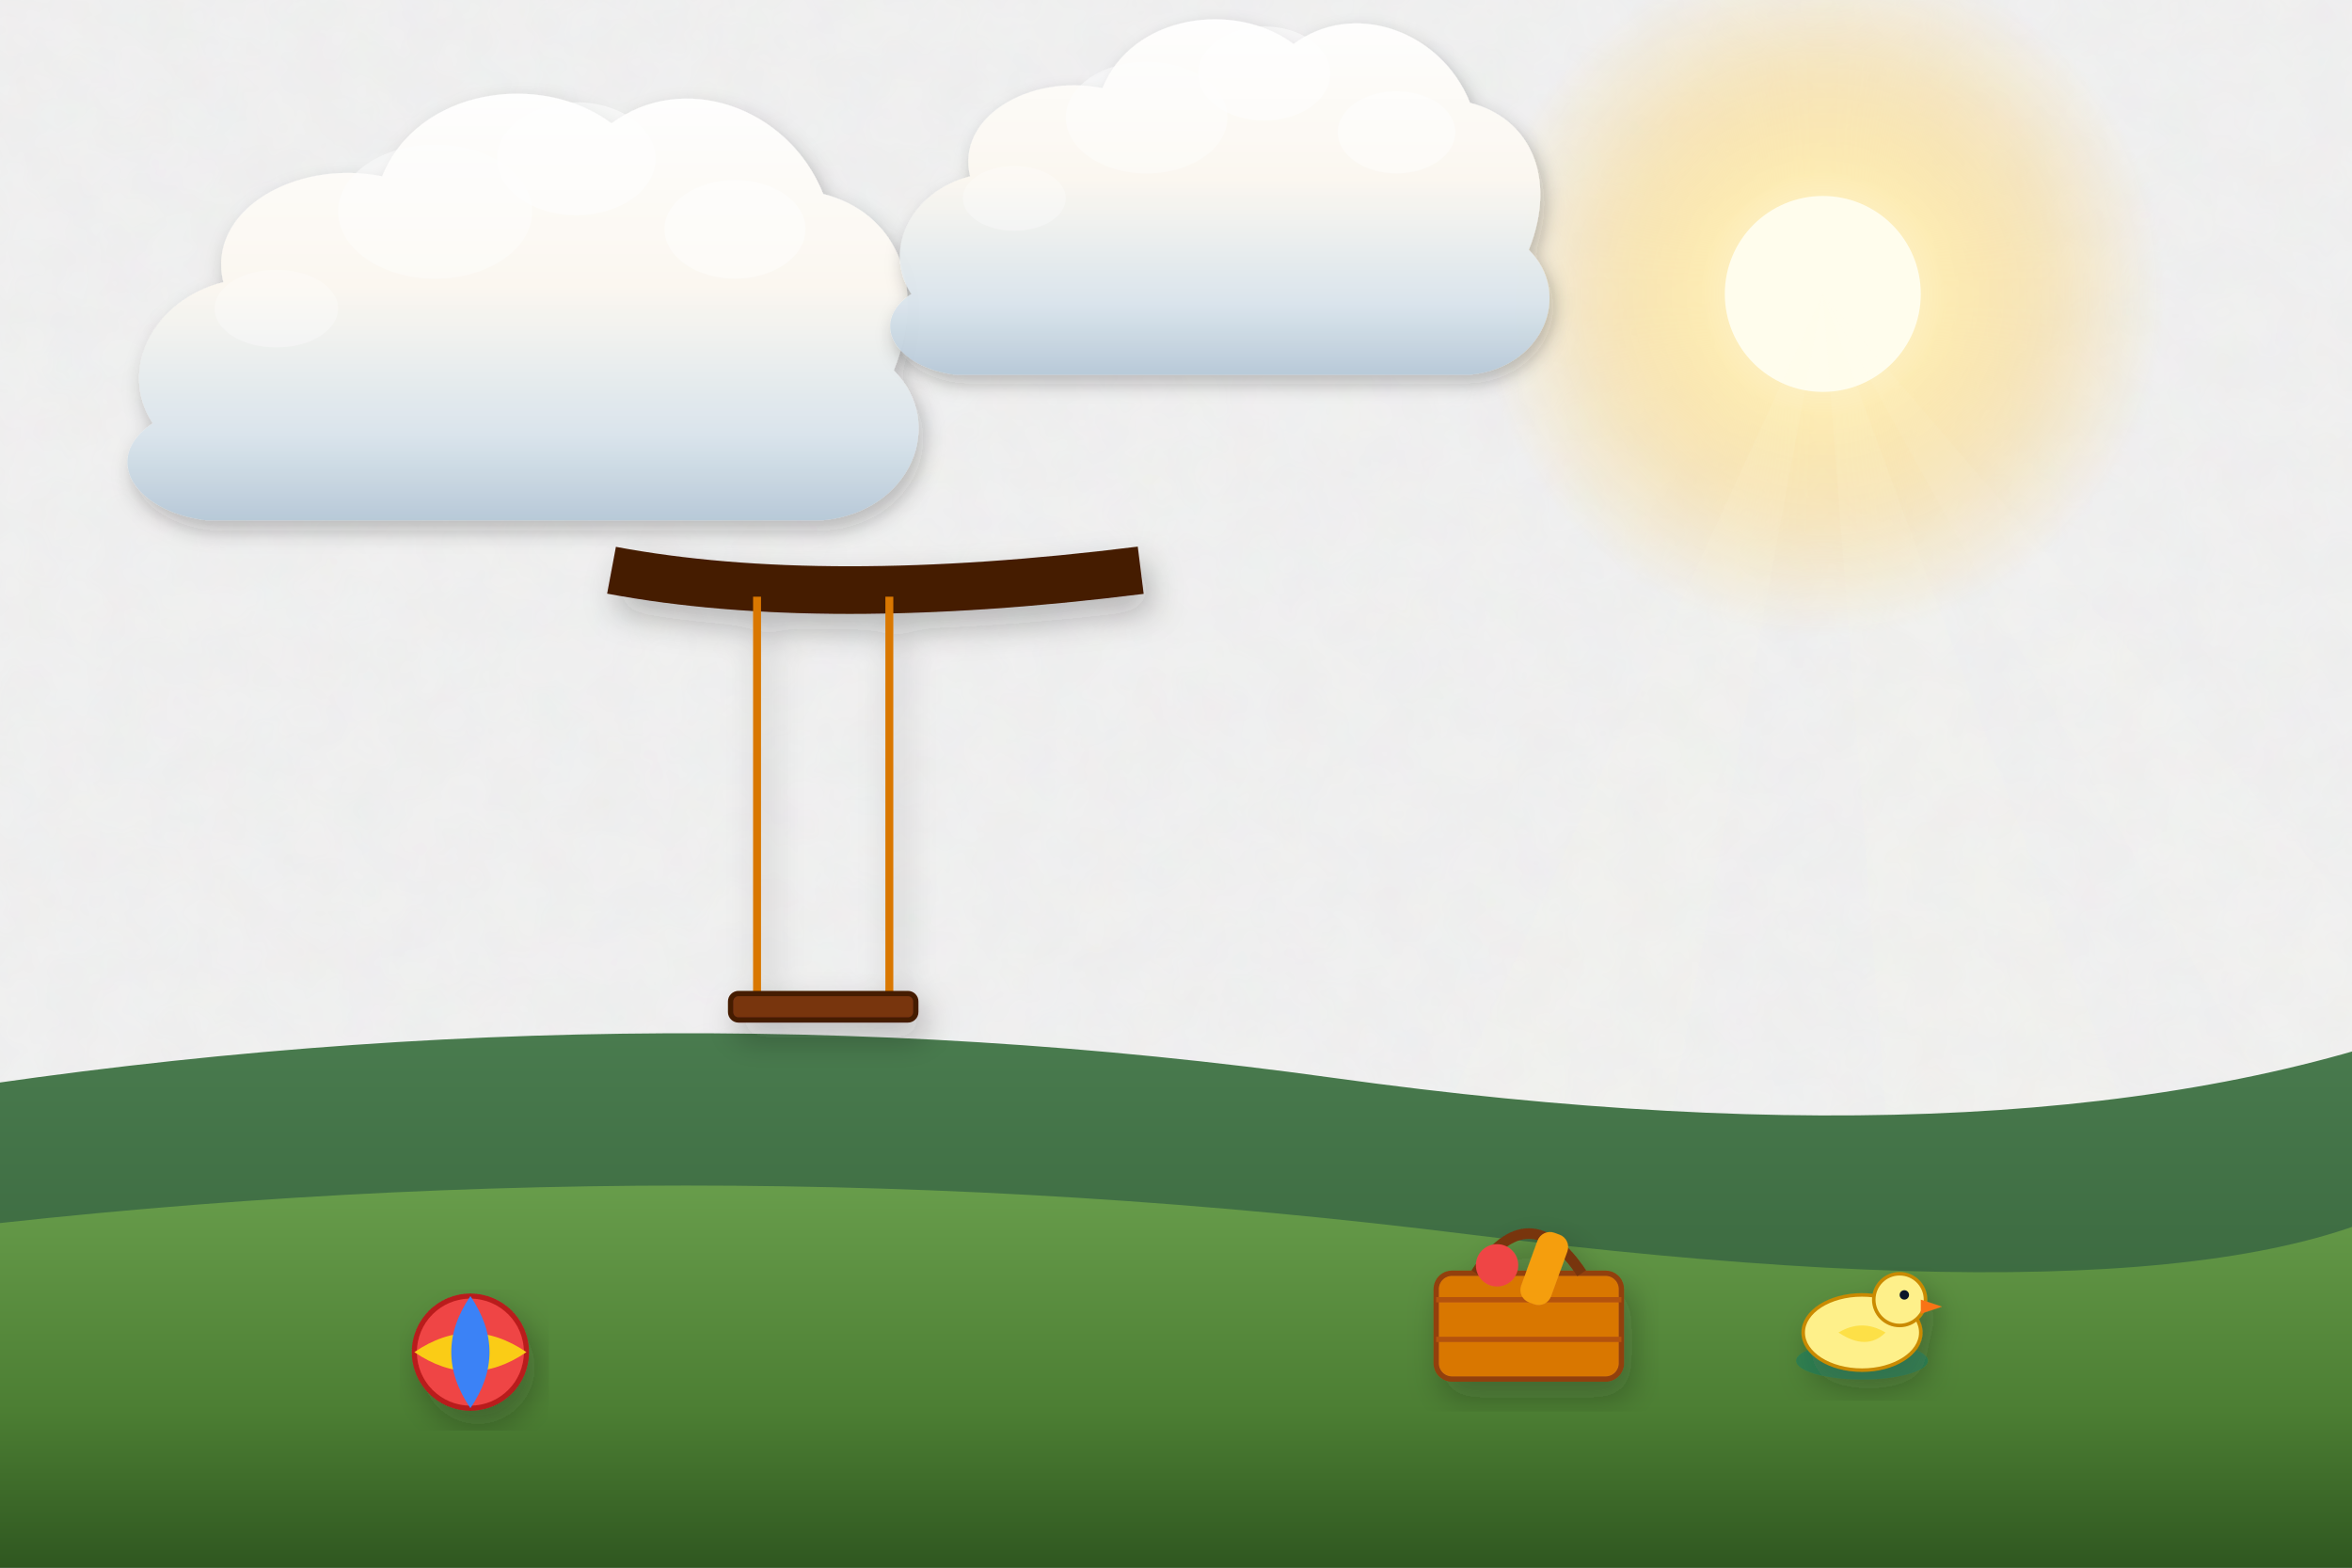
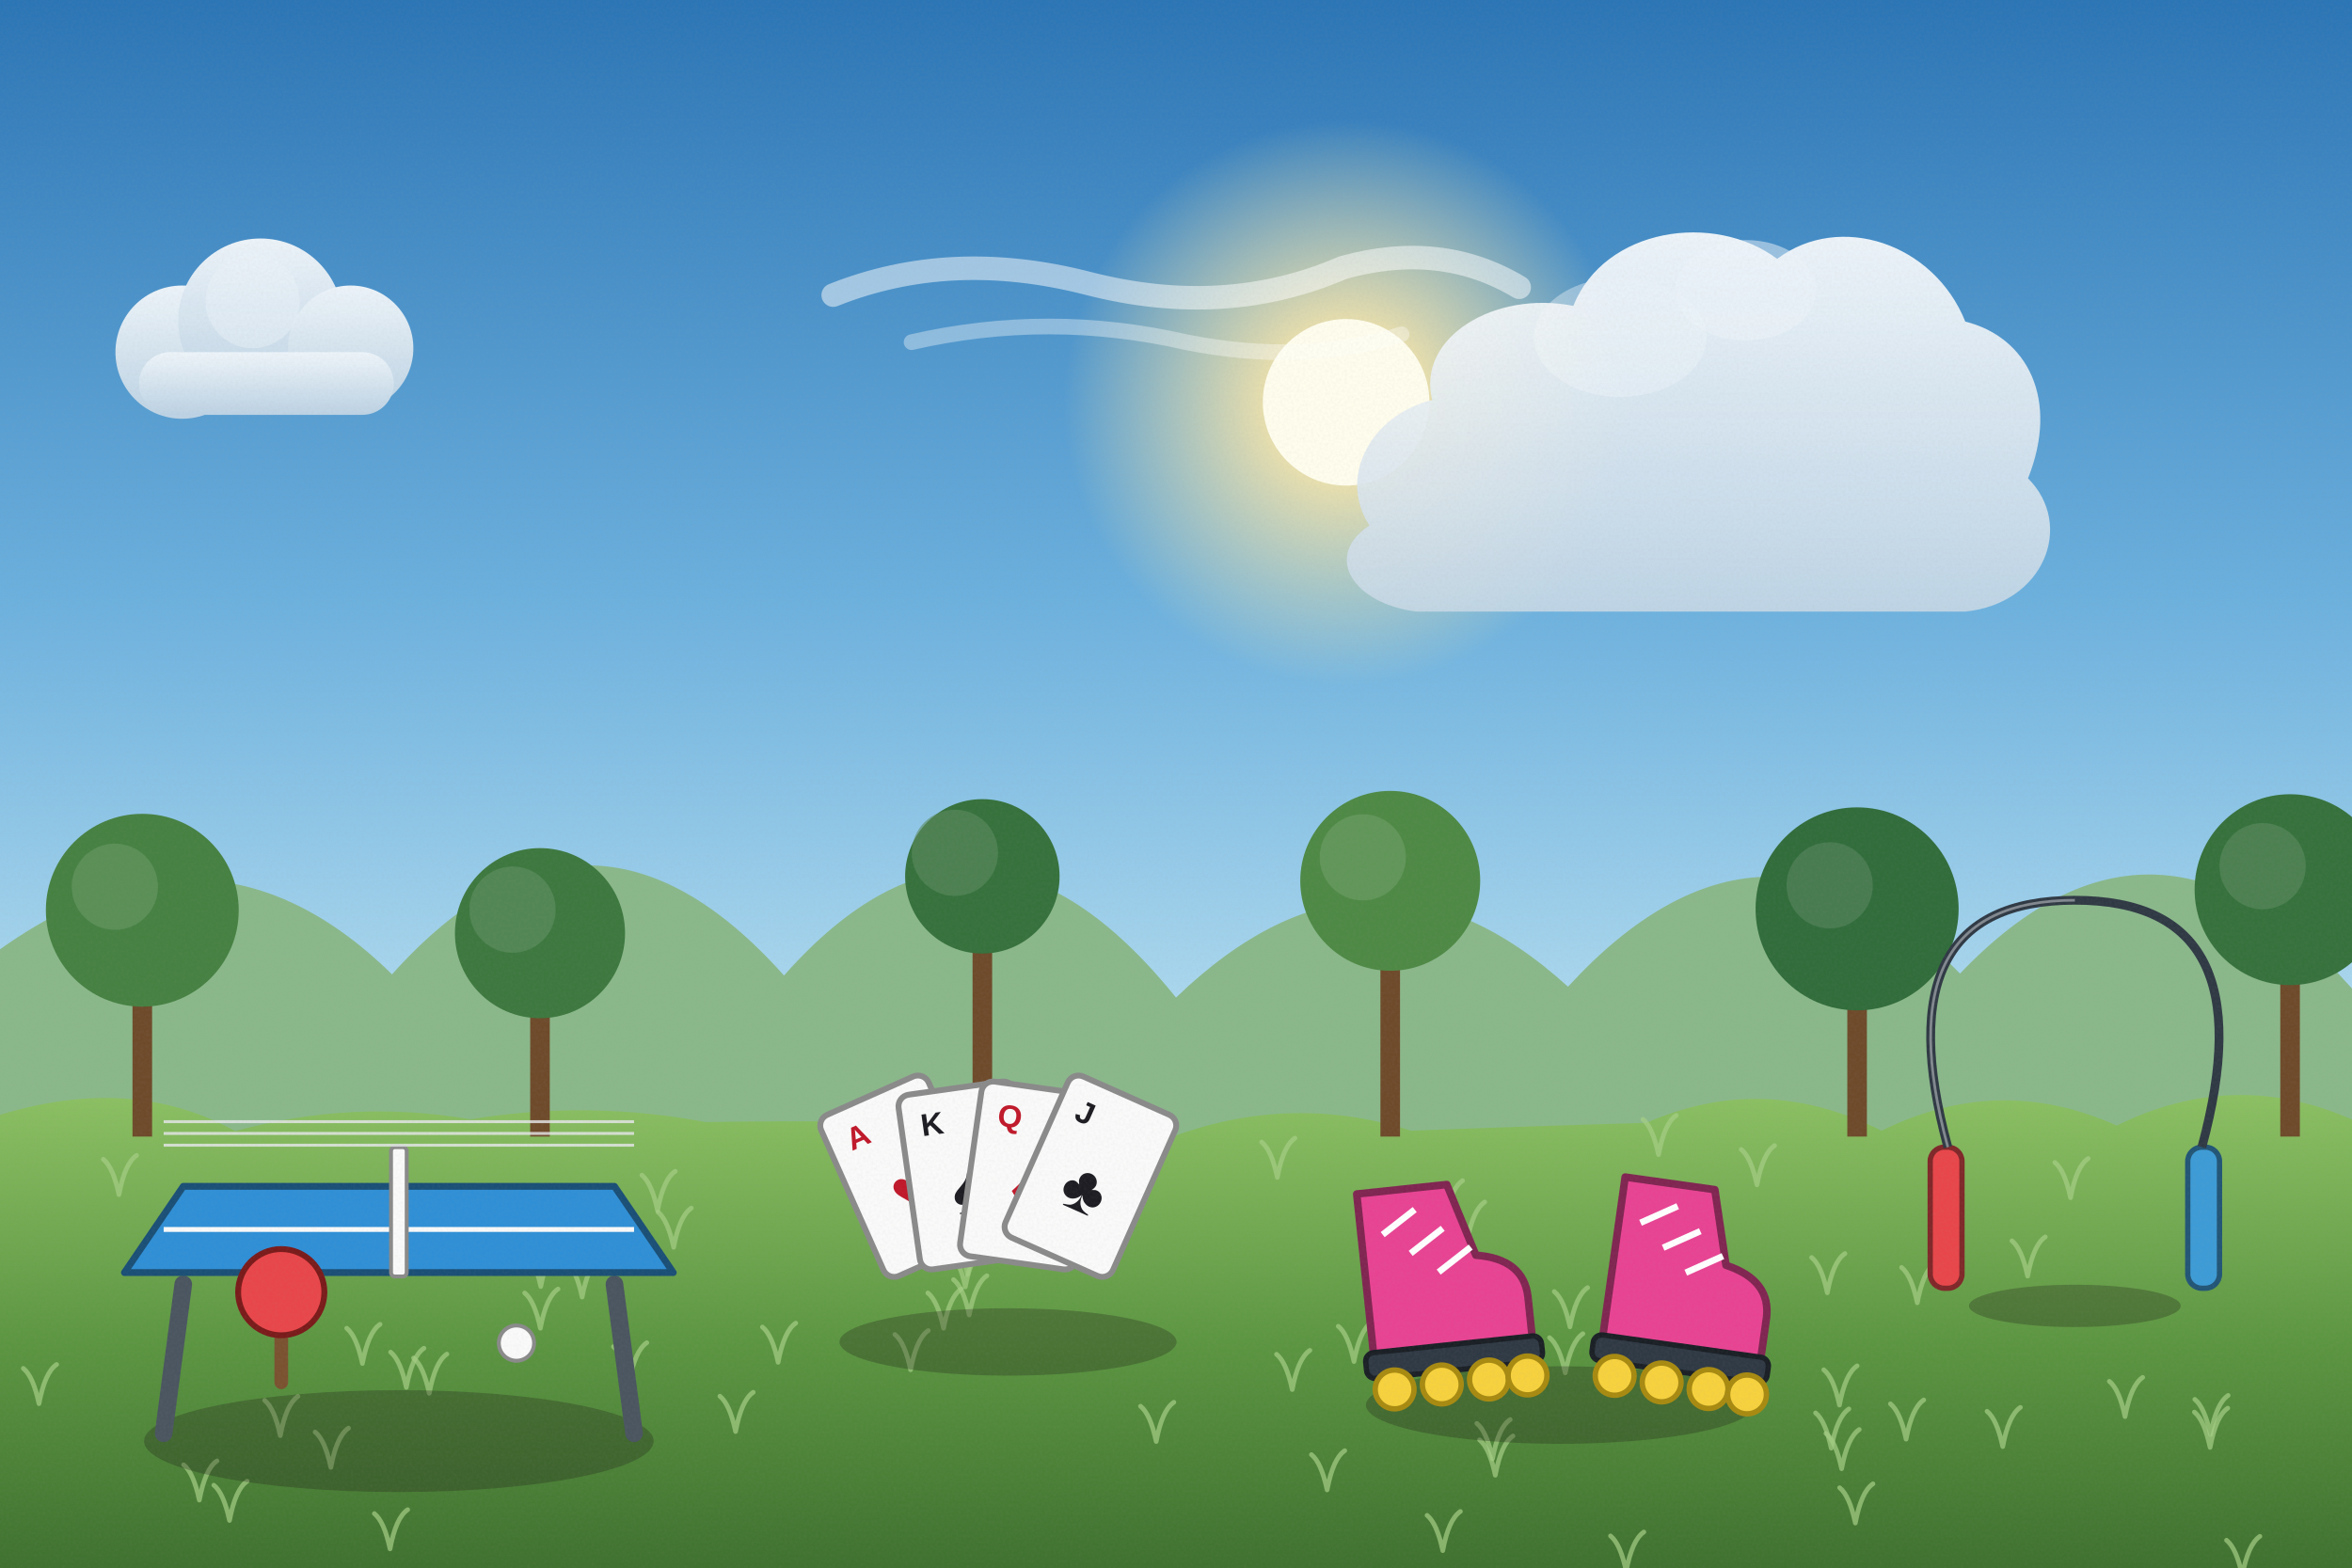
<svg xmlns="http://www.w3.org/2000/svg" viewBox="0 0 1200 800" width="1200" height="800">
  <defs>
-     <filter id="ghibliPaper" x="0%" y="0%" width="100%" height="100%">
-       <feTurbulence type="fractalNoise" baseFrequency="0.04" numOctaves="3" result="noise" seed="42" />
-       <feColorMatrix type="matrix" values="1 0 0 0 0  0 1 0 0 0  0 0 1 0 0  0 0 0 0.035 0" in="noise" result="coloredNoise" />
-       <feComposite operator="in" in2="SourceGraphic" />
+     <linearGradient id="woodTone" x1="0" y1="0" x2="1" y2="0">
+       <stop offset="0" stop-color="#a77649" />
+       <stop offset=".5" stop-color="#7d5231" />
+       <stop offset="1" stop-color="#5a381e" />
+     </linearGradient>
+     <linearGradient id="stoneTone" x1="0" y1="0" x2="0" y2="1">
+       <stop offset="0" stop-color="#c5beb3" />
+       <stop offset="1" stop-color="#7c7468" />
+     </linearGradient>
+     <filter id="softShadow" x="-20%" y="-20%" width="140%" height="140%">
+       <feDropShadow dx="2" dy="5" stdDeviation="4" flood-color="#1b1a14" flood-opacity=".25" />
    </filter>
-     <filter id="softGlow" x="-20%" y="-20%" width="140%" height="140%">
-       <feGaussianBlur stdDeviation="8" result="blur" />
-       <feComposite in="SourceGraphic" in2="blur" operator="over" />
+     <filter id="grain" x="0" y="0" width="100%" height="100%">
+       <feTurbulence type="fractalNoise" baseFrequency=".7" numOctaves="2" seed="11" />
+       <feColorMatrix type="matrix" values="0 0 0 0 .34  0 0 0 0 .34  0 0 0 0 .32  0 0 0 .22 -.07" />
    </filter>
-     <filter id="dropShadow" x="-20%" y="-20%" width="140%" height="140%">
-       <feDropShadow dx="3" dy="6" stdDeviation="6" flood-color="#141e28" flood-opacity="0.28" />
-     </filter>
-     <linearGradient id="skyDay" x1="0" y1="0" x2="0" y2="1">
-       <stop offset="0%" stop-color="#236ca7" />
-       <stop offset="35%" stop-color="#5fa3d6" />
-       <stop offset="70%" stop-color="#b8e1f2" />
-       <stop offset="100%" stop-color="#fdf3dc" />
-     </linearGradient>
-     <linearGradient id="skySunset" x1="0" y1="0" x2="0" y2="1">
-       <stop offset="0%" stop-color="#31396b" />
-       <stop offset="35%" stop-color="#73507b" />
-       <stop offset="65%" stop-color="#cb6b5c" />
-       <stop offset="85%" stop-color="#f29e5a" />
-       <stop offset="100%" stop-color="#fedaa2" />
-     </linearGradient>
-     <linearGradient id="skyDusk" x1="0" y1="0" x2="0" y2="1">
-       <stop offset="0%" stop-color="#121832" />
-       <stop offset="40%" stop-color="#262f56" />
-       <stop offset="70%" stop-color="#4e3d64" />
-       <stop offset="90%" stop-color="#915264" />
-       <stop offset="100%" stop-color="#d6846c" />
-     </linearGradient>
-     <linearGradient id="cloudBodyDay" x1="0" y1="0" x2="0" y2="1">
-       <stop offset="0%" stop-color="#ffffff" />
-       <stop offset="45%" stop-color="#fcf8f0" />
-       <stop offset="80%" stop-color="#d9e4ec" />
-       <stop offset="100%" stop-color="#b6c8d7" />
-     </linearGradient>
-     <linearGradient id="cloudBodySunset" x1="0" y1="0" x2="0" y2="1">
-       <stop offset="0%" stop-color="#fff5e6" />
-       <stop offset="40%" stop-color="#fbd0a5" />
-       <stop offset="75%" stop-color="#cf8ca0" />
-       <stop offset="100%" stop-color="#7e607c" />
-     </linearGradient>
-     <radialGradient id="sunGlowDay" cx="50%" cy="50%" r="50%">
-       <stop offset="0%" stop-color="#fffced" stop-opacity="1" />
-       <stop offset="35%" stop-color="#ffebaa" stop-opacity="0.85" />
-       <stop offset="70%" stop-color="#ffd573" stop-opacity="0.35" />
-       <stop offset="100%" stop-color="#ffd573" stop-opacity="0" />
+     <linearGradient id="skyMain" x1="0" y1="0" x2="0" y2="1">
+       <stop offset="0" stop-color="#2a74b5" />
+       <stop offset=".38" stop-color="#6bb0de" />
+       <stop offset=".72" stop-color="#bfe4f3" />
+       <stop offset="1" stop-color="#fdf3dc" />
+     </linearGradient>
+     <linearGradient id="cloudG" x1="0" y1="0" x2="0" y2="1">
+       <stop offset="0" stop-color="#ffffff" />
+       <stop offset="1" stop-color="#c7d8e6" />
+     </linearGradient>
+     <radialGradient id="sunG">
+       <stop offset="0" stop-color="#fffded" />
+       <stop offset=".3" stop-color="#ffe9a8" stop-opacity=".85" />
+       <stop offset="1" stop-color="#ffe9a8" stop-opacity="0" />
    </radialGradient>
-     <radialGradient id="sunGlowSunset" cx="50%" cy="50%" r="50%">
-       <stop offset="0%" stop-color="#fff8db" stop-opacity="1" />
-       <stop offset="30%" stop-color="#ffb753" stop-opacity="0.9" />
-       <stop offset="65%" stop-color="#f46e45" stop-opacity="0.4" />
-       <stop offset="100%" stop-color="#e04a43" stop-opacity="0" />
-     </radialGradient>
-     <linearGradient id="hillDistant" x1="0" y1="0" x2="0" y2="1">
-       <stop offset="0%" stop-color="#6e94a8" />
-       <stop offset="100%" stop-color="#93b9c7" />
-     </linearGradient>
-     <linearGradient id="hillMid" x1="0" y1="0" x2="0" y2="1">
-       <stop offset="0%" stop-color="#4a7c4f" />
-       <stop offset="50%" stop-color="#3c6a40" />
-       <stop offset="100%" stop-color="#2d5231" />
-     </linearGradient>
-     <linearGradient id="hillNear" x1="0" y1="0" x2="0" y2="1">
-       <stop offset="0%" stop-color="#699e4c" />
-       <stop offset="60%" stop-color="#4c7e33" />
-       <stop offset="100%" stop-color="#2f5720" />
-     </linearGradient>
-     <linearGradient id="woodTone" x1="0" y1="0" x2="0" y2="1">
-       <stop offset="0%" stop-color="#9c6d48" />
-       <stop offset="50%" stop-color="#784f30" />
-       <stop offset="100%" stop-color="#55341c" />
-     </linearGradient>
-     <linearGradient id="brassTone" x1="0" y1="0" x2="1" y2="1">
-       <stop offset="0%" stop-color="#ffe699" />
-       <stop offset="35%" stop-color="#d9a536" />
-       <stop offset="70%" stop-color="#996c14" />
-       <stop offset="100%" stop-color="#5e4007" />
-     </linearGradient>
-     <linearGradient id="stoneTone" x1="0" y1="0" x2="0" y2="1">
-       <stop offset="0%" stop-color="#c5beb3" />
-       <stop offset="60%" stop-color="#999184" />
-       <stop offset="100%" stop-color="#6c6458" />
-     </linearGradient>
-     <linearGradient id="waterTone" x1="0" y1="0" x2="0" y2="1">
-       <stop offset="0%" stop-color="#47a5be" />
-       <stop offset="50%" stop-color="#2a7796" />
-       <stop offset="100%" stop-color="#144d6a" />
+     <linearGradient id="gndG" x1="0" y1="0" x2="0" y2="1">
+       <stop offset="0" stop-color="#8cc063" />
+       <stop offset=".5" stop-color="#5a9440" />
+       <stop offset="1" stop-color="#3a6a2c" />
    </linearGradient>
  </defs>
-   <rect width="1200" height="800" fill="url(#skyDay)" filter="url(#ghibliPaper)" />
+   <rect width="1200" height="800" fill="url(#skyMain)" />
  <g>
-     <circle cx="930" cy="150" r="175" fill="url(#sunGlowDay)" />
-     <circle cx="930" cy="150" r="50" fill="#fffded" />
-     <polygon points="930,150 630,800 810,800" fill="#fffbe6" opacity="0.08" />
-     <polygon points="930,150 980,800 1170,800" fill="#fffbe6" opacity="0.08" />
-     <polygon points="930,150 1290,800 1490,800" fill="#fffbe6" opacity="0.06" />
-   </g>
-   <g transform="translate(240, 180) scale(0.9)" opacity="0.95">
-     <path d="M-180,40        C-200,10 -180,-30 -140,-40        C-150,-80 -100,-110 -50,-100        C-30,-150 40,-160 80,-130        C120,-160 180,-140 200,-90        C240,-80 260,-40 240,10        C270,40 250,90 200,95        L-150,95        C-190,90 -210,60 -180,40 Z" fill="url(#cloudBodyDay)" filter="url(#dropShadow)" />
-     <ellipse cx="60" cy="-110" rx="45" ry="32" fill="#ffffff" opacity="0.55" />
-     <ellipse cx="-20" cy="-80" rx="55" ry="38" fill="#ffffff" opacity="0.45" />
-     <ellipse cx="150" cy="-70" rx="40" ry="28" fill="#ffffff" opacity="0.5" />
-     <ellipse cx="-110" cy="-25" rx="35" ry="22" fill="#ffffff" opacity="0.35" />
-   </g>
-   <g transform="translate(600, 120) scale(0.75)" opacity="0.95">
-     <path d="M-180,40        C-200,10 -180,-30 -140,-40        C-150,-80 -100,-110 -50,-100        C-30,-150 40,-160 80,-130        C120,-160 180,-140 200,-90        C240,-80 260,-40 240,10        C270,40 250,90 200,95        L-150,95        C-190,90 -210,60 -180,40 Z" fill="url(#cloudBodyDay)" filter="url(#dropShadow)" />
-     <ellipse cx="60" cy="-110" rx="45" ry="32" fill="#ffffff" opacity="0.55" />
-     <ellipse cx="-20" cy="-80" rx="55" ry="38" fill="#ffffff" opacity="0.45" />
-     <ellipse cx="150" cy="-70" rx="40" ry="28" fill="#ffffff" opacity="0.5" />
-     <ellipse cx="-110" cy="-25" rx="35" ry="22" fill="#ffffff" opacity="0.35" />
-   </g>
-   <path d="M-50,560 Q320,500 680,550 T1250,520 L1250,800 L-50,800 Z" fill="url(#hillMid)" />
-   <path d="M-50,630 Q350,580 750,630 T1250,600 L1250,800 L-50,800 Z" fill="url(#hillNear)" />
-   <g transform="translate(420, 480) scale(1.35)" filter="url(#dropShadow)">
-     <path d="M-80,-140 Q0,-125 120,-140" stroke="#451a03" stroke-width="18" fill="none" />
-     <line x1="-25" y1="-130" x2="-25" y2="20" stroke="#d97706" stroke-width="3" />
-     <line x1="25" y1="-130" x2="25" y2="20" stroke="#d97706" stroke-width="3" />
-     <rect x="-35" y="20" width="70" height="10" rx="3" fill="#78350f" stroke="#451a03" stroke-width="2" />
-   </g>
-   <g transform="translate(780, 670) scale(1.35)" filter="url(#dropShadow)">
-     <rect x="-35" y="-15" width="70" height="40" rx="6" fill="#d97706" stroke="#92400e" stroke-width="2" />
-     <line x1="-35" y1="-5" x2="35" y2="-5" stroke="#b45309" stroke-width="2" />
-     <line x1="-35" y1="10" x2="35" y2="10" stroke="#b45309" stroke-width="2" />
-     <path d="M-20,-15 Q0,-45 20,-15" stroke="#78350f" stroke-width="4" fill="none" />
-     <circle cx="-12" cy="-18" r="8" fill="#ef4444" />
-     <rect x="5" y="-32" width="12" height="28" rx="5" fill="#f59e0b" transform="rotate(20 5 -32)" />
-   </g>
-   <g transform="translate(950, 680) scale(1.2)" filter="url(#dropShadow)">
-     <ellipse cx="0" cy="12" rx="28" ry="8" fill="#0f766e" opacity="0.4" />
-     <ellipse cx="0" cy="0" rx="25" ry="16" fill="#fef08a" stroke="#ca8a04" stroke-width="1.5" />
-     <circle cx="16" cy="-14" r="11" fill="#fef08a" stroke="#ca8a04" stroke-width="1.5" />
-     <polygon points="25,-14 34,-11 25,-8" fill="#f97316" />
-     <circle cx="18" cy="-16" r="2" fill="#0f172a" />
-     <path d="M-10,0 Q2,8 10,0 Q0,-6 -10,0 Z" fill="#fde047" />
-   </g>
-   <g transform="translate(240, 690) scale(1.3)" filter="url(#dropShadow)">
-     <circle cx="0" cy="0" r="22" fill="#ef4444" stroke="#b91c1c" stroke-width="2" />
-     <path d="M-22,0 Q0,-15 22,0 Q0,15 -22,0 Z" fill="#facc15" />
-     <path d="M0,-22 Q-15,0 0,22 Q15,0 0,-22 Z" fill="#3b82f6" />
-   </g>
+     <circle cx="686.8" cy="205.3" r="144.5" fill="url(#sunG)" />
+     <circle cx="686.8" cy="205.3" r="42.5" fill="#fffded" />
+   </g>
+   <g transform="translate(132.9,179.7) scale(1)" opacity="0.9">
+     <circle cx="-40" cy="0" r="34" fill="url(#cloudG)" />
+     <circle cx="0" cy="-16" r="42" fill="url(#cloudG)" />
+     <circle cx="46" cy="-2" r="32" fill="url(#cloudG)" />
+     <rect x="-62" y="0" width="130" height="32" rx="16" fill="url(#cloudG)" />
+     <circle cx="-4" cy="-26" r="24" fill="#fff" opacity=".4" />
+   </g>
+   <g transform="translate(585.1,140.6) scale(1)" opacity="0.9">
+     <path d="M-160,10 Q-100,-14 -30,4 Q40,22 100,-4 Q150,-18 190,6" stroke="#fff" stroke-width="12" stroke-linecap="round" fill="none" opacity=".55" />
+     <path d="M-120,34 Q-50,18 20,34 Q80,46 130,30" stroke="#fff" stroke-width="8" stroke-linecap="round" fill="none" opacity=".4" />
+   </g>
+   <g transform="translate(842.7,236.1) scale(0.8)" opacity="0.9">
+     <path d="M-180,40 C-200,10 -180,-30 -140,-40 C-150,-80 -100,-110 -50,-100 C-30,-150 40,-160 80,-130 C120,-160 180,-140 200,-90 C240,-80 260,-40 240,10 C270,40 250,90 200,95 L-150,95 C-190,90 -210,60 -180,40 Z" fill="url(#cloudG)" />
+     <ellipse cx="60" cy="-110" rx="45" ry="32" fill="#fff" opacity=".5" />
+     <ellipse cx="-20" cy="-80" rx="55" ry="38" fill="#fff" opacity=".4" />
+   </g>
+   <path d="M-20,640 L-20,500 Q100,399.018 200,497.222 Q300,385.679 400,497.81 Q500,384.791 600,509.067 Q700,412.687 800,503.512 Q900,394.72 1000,496.825 Q1100,392.038 1200,504.443 Q1300,392.854 1400,490.478 L1240,640 Z" fill="#8ab88a" />
+   <g>
+     <path d="M-20,576 Q60,544 120,577.2 Q180,560.8 240,571.2 Q300,561.3 360,572.6 Q420,571.6 480,573.2 Q540,554.1 600,579.4 Q660,557.9 720,577 Q780,574.7 840,573 Q900,546.7 960,577 Q1020,547.4 1080,574.4 Q1140,544.8 1200,571.3 Q1260,564.4 1320,577.9 L1240,820 L-20,820 Z" fill="url(#gndG)" />
+     <path d="M1127.6,738.6 q-3,-14 -8,-18 M1127.6,738.6 q3,-16 9,-20" stroke="#a5ce85" stroke-width="2.4" fill="none" stroke-linecap="round" opacity=".7" />
+     <path d="M535.9,630.1 q-3,-14 -8,-18 M535.9,630.1 q3,-16 9,-20" stroke="#a5ce85" stroke-width="2.4" fill="none" stroke-linecap="round" opacity=".7" />
+     <path d="M493.6,650.3 q-3,-14 -8,-18 M493.6,650.3 q3,-16 9,-20" stroke="#a5ce85" stroke-width="2.4" fill="none" stroke-linecap="round" opacity=".7" />
+     <path d="M801,677.1 q-3,-14 -8,-18 M801,677.1 q3,-16 9,-20" stroke="#a5ce85" stroke-width="2.4" fill="none" stroke-linecap="round" opacity=".7" />
+     <path d="M130.1,644.2 q-3,-14 -8,-18 M130.1,644.2 q3,-16 9,-20" stroke="#a5ce85" stroke-width="2.4" fill="none" stroke-linecap="round" opacity=".7" />
+     <path d="M1056.4,611.2 q-3,-14 -8,-18 M1056.4,611.2 q3,-16 9,-20" stroke="#a5ce85" stroke-width="2.4" fill="none" stroke-linecap="round" opacity=".7" />
+     <path d="M199,790.4 q-3,-14 -8,-18 M199,790.4 q3,-16 9,-20" stroke="#a5ce85" stroke-width="2.4" fill="none" stroke-linecap="round" opacity=".7" />
+     <path d="M798.6,700.6 q-3,-14 -8,-18 M798.6,700.6 q3,-16 9,-20" stroke="#a5ce85" stroke-width="2.4" fill="none" stroke-linecap="round" opacity=".7" />
+     <path d="M397,695.2 q-3,-14 -8,-18 M397,695.2 q3,-16 9,-20" stroke="#a5ce85" stroke-width="2.4" fill="none" stroke-linecap="round" opacity=".7" />
+     <path d="M275.7,677.8 q-3,-14 -8,-18 M275.7,677.8 q3,-16 9,-20" stroke="#a5ce85" stroke-width="2.4" fill="none" stroke-linecap="round" opacity=".7" />
+     <path d="M939.6,749.5 q-3,-14 -8,-18 M939.6,749.5 q3,-16 9,-20" stroke="#a5ce85" stroke-width="2.4" fill="none" stroke-linecap="round" opacity=".7" />
+     <path d="M321,705.2 q-3,-14 -8,-18 M321,705.2 q3,-16 9,-20" stroke="#a5ce85" stroke-width="2.4" fill="none" stroke-linecap="round" opacity=".7" />
+     <path d="M101.7,765.5 q-3,-14 -8,-18 M101.7,765.5 q3,-16 9,-20" stroke="#a5ce85" stroke-width="2.4" fill="none" stroke-linecap="round" opacity=".7" />
+     <path d="M464.6,699 q-3,-14 -8,-18 M464.6,699 q3,-16 9,-20" stroke="#a5ce85" stroke-width="2.4" fill="none" stroke-linecap="round" opacity=".7" />
+     <path d="M748.5,633.4 q-3,-14 -8,-18 M748.5,633.4 q3,-16 9,-20" stroke="#a5ce85" stroke-width="2.4" fill="none" stroke-linecap="round" opacity=".7" />
+     <path d="M184.9,695.8 q-3,-14 -8,-18 M184.9,695.8 q3,-16 9,-20" stroke="#a5ce85" stroke-width="2.4" fill="none" stroke-linecap="round" opacity=".7" />
+     <path d="M659.3,709.1 q-3,-14 -8,-18 M659.3,709.1 q3,-16 9,-20" stroke="#a5ce85" stroke-width="2.4" fill="none" stroke-linecap="round" opacity=".7" />
+     <path d="M736.1,791.3 q-3,-14 -8,-18 M736.1,791.3 q3,-16 9,-20" stroke="#a5ce85" stroke-width="2.4" fill="none" stroke-linecap="round" opacity=".7" />
+     <path d="M651.7,600.8 q-3,-14 -8,-18 M651.7,600.8 q3,-16 9,-20" stroke="#a5ce85" stroke-width="2.4" fill="none" stroke-linecap="round" opacity=".7" />
+     <path d="M846.2,589.2 q-3,-14 -8,-18 M846.2,589.2 q3,-16 9,-20" stroke="#a5ce85" stroke-width="2.4" fill="none" stroke-linecap="round" opacity=".7" />
+     <path d="M1034.5,651.2 q-3,-14 -8,-18 M1034.5,651.2 q3,-16 9,-20" stroke="#a5ce85" stroke-width="2.4" fill="none" stroke-linecap="round" opacity=".7" />
+     <path d="M690.8,694.8 q-3,-14 -8,-18 M690.8,694.8 q3,-16 9,-20" stroke="#a5ce85" stroke-width="2.4" fill="none" stroke-linecap="round" opacity=".7" />
+     <path d="M207.3,708 q-3,-14 -8,-18 M207.3,708 q3,-16 9,-20" stroke="#a5ce85" stroke-width="2.4" fill="none" stroke-linecap="round" opacity=".7" />
+     <path d="M972.5,734.4 q-3,-14 -8,-18 M972.5,734.4 q3,-16 9,-20" stroke="#a5ce85" stroke-width="2.4" fill="none" stroke-linecap="round" opacity=".7" />
+     <path d="M978.2,664.8 q-3,-14 -8,-18 M978.2,664.8 q3,-16 9,-20" stroke="#a5ce85" stroke-width="2.4" fill="none" stroke-linecap="round" opacity=".7" />
+     <path d="M515.4,639.2 q-3,-14 -8,-18 M515.4,639.2 q3,-16 9,-20" stroke="#a5ce85" stroke-width="2.4" fill="none" stroke-linecap="round" opacity=".7" />
+     <path d="M896.4,604.6 q-3,-14 -8,-18 M896.4,604.6 q3,-16 9,-20" stroke="#a5ce85" stroke-width="2.4" fill="none" stroke-linecap="round" opacity=".7" />
+     <path d="M1127.8,732.1 q-3,-14 -8,-18 M1127.8,732.1 q3,-16 9,-20" stroke="#a5ce85" stroke-width="2.4" fill="none" stroke-linecap="round" opacity=".7" />
+     <path d="M494.5,671 q-3,-14 -8,-18 M494.5,671 q3,-16 9,-20" stroke="#a5ce85" stroke-width="2.4" fill="none" stroke-linecap="round" opacity=".7" />
+     <path d="M343.7,636.5 q-3,-14 -8,-18 M343.7,636.5 q3,-16 9,-20" stroke="#a5ce85" stroke-width="2.4" fill="none" stroke-linecap="round" opacity=".7" />
+     <path d="M761.5,744.4 q-3,-14 -8,-18 M761.5,744.4 q3,-16 9,-20" stroke="#a5ce85" stroke-width="2.4" fill="none" stroke-linecap="round" opacity=".7" />
+     <path d="M117.1,775.9 q-3,-14 -8,-18 M117.1,775.9 q3,-16 9,-20" stroke="#a5ce85" stroke-width="2.4" fill="none" stroke-linecap="round" opacity=".7" />
+     <path d="M932.3,659.7 q-3,-14 -8,-18 M932.3,659.7 q3,-16 9,-20" stroke="#a5ce85" stroke-width="2.4" fill="none" stroke-linecap="round" opacity=".7" />
+     <path d="M938.5,717 q-3,-14 -8,-18 M938.5,717 q3,-16 9,-20" stroke="#a5ce85" stroke-width="2.4" fill="none" stroke-linecap="round" opacity=".7" />
+     <path d="M934.3,739 q-3,-14 -8,-18 M934.3,739 q3,-16 9,-20" stroke="#a5ce85" stroke-width="2.4" fill="none" stroke-linecap="round" opacity=".7" />
+     <path d="M275.9,656.5 q-3,-14 -8,-18 M275.9,656.5 q3,-16 9,-20" stroke="#a5ce85" stroke-width="2.4" fill="none" stroke-linecap="round" opacity=".7" />
+     <path d="M19.9,716.3 q-3,-14 -8,-18 M19.9,716.3 q3,-16 9,-20" stroke="#a5ce85" stroke-width="2.4" fill="none" stroke-linecap="round" opacity=".7" />
+     <path d="M219,711 q-3,-14 -8,-18 M219,711 q3,-16 9,-20" stroke="#a5ce85" stroke-width="2.4" fill="none" stroke-linecap="round" opacity=".7" />
+     <path d="M481.4,677.8 q-3,-14 -8,-18 M481.4,677.8 q3,-16 9,-20" stroke="#a5ce85" stroke-width="2.4" fill="none" stroke-linecap="round" opacity=".7" />
+     <path d="M829.7,801.8 q-3,-14 -8,-18 M829.7,801.8 q3,-16 9,-20" stroke="#a5ce85" stroke-width="2.4" fill="none" stroke-linecap="round" opacity=".7" />
+     <path d="M335.5,617.7 q-3,-14 -8,-18 M335.5,617.7 q3,-16 9,-20" stroke="#a5ce85" stroke-width="2.4" fill="none" stroke-linecap="round" opacity=".7" />
+     <path d="M762.9,752.8 q-3,-14 -8,-18 M762.9,752.8 q3,-16 9,-20" stroke="#a5ce85" stroke-width="2.4" fill="none" stroke-linecap="round" opacity=".7" />
+     <path d="M946.6,777.2 q-3,-14 -8,-18 M946.6,777.2 q3,-16 9,-20" stroke="#a5ce85" stroke-width="2.4" fill="none" stroke-linecap="round" opacity=".7" />
+     <path d="M737.2,622.5 q-3,-14 -8,-18 M737.2,622.5 q3,-16 9,-20" stroke="#a5ce85" stroke-width="2.4" fill="none" stroke-linecap="round" opacity=".7" />
+     <path d="M589.9,735.6 q-3,-14 -8,-18 M589.9,735.6 q3,-16 9,-20" stroke="#a5ce85" stroke-width="2.4" fill="none" stroke-linecap="round" opacity=".7" />
+     <path d="M1084.2,722.9 q-3,-14 -8,-18 M1084.2,722.9 q3,-16 9,-20" stroke="#a5ce85" stroke-width="2.4" fill="none" stroke-linecap="round" opacity=".7" />
+     <path d="M1144,804 q-3,-14 -8,-18 M1144,804 q3,-16 9,-20" stroke="#a5ce85" stroke-width="2.4" fill="none" stroke-linecap="round" opacity=".7" />
+     <path d="M297,661.9 q-3,-14 -8,-18 M297,661.9 q3,-16 9,-20" stroke="#a5ce85" stroke-width="2.4" fill="none" stroke-linecap="round" opacity=".7" />
+     <path d="M375.3,730.5 q-3,-14 -8,-18 M375.3,730.5 q3,-16 9,-20" stroke="#a5ce85" stroke-width="2.4" fill="none" stroke-linecap="round" opacity=".7" />
+     <path d="M60.7,609.6 q-3,-14 -8,-18 M60.7,609.6 q3,-16 9,-20" stroke="#a5ce85" stroke-width="2.4" fill="none" stroke-linecap="round" opacity=".7" />
+     <path d="M168.8,748.8 q-3,-14 -8,-18 M168.8,748.8 q3,-16 9,-20" stroke="#a5ce85" stroke-width="2.4" fill="none" stroke-linecap="round" opacity=".7" />
+     <path d="M492.5,656.7 q-3,-14 -8,-18 M492.5,656.7 q3,-16 9,-20" stroke="#a5ce85" stroke-width="2.4" fill="none" stroke-linecap="round" opacity=".7" />
+     <path d="M677.1,760.3 q-3,-14 -8,-18 M677.1,760.3 q3,-16 9,-20" stroke="#a5ce85" stroke-width="2.4" fill="none" stroke-linecap="round" opacity=".7" />
+     <path d="M1021.8,738.2 q-3,-14 -8,-18 M1021.8,738.2 q3,-16 9,-20" stroke="#a5ce85" stroke-width="2.4" fill="none" stroke-linecap="round" opacity=".7" />
+     <path d="M143,732.6 q-3,-14 -8,-18 M143,732.6 q3,-16 9,-20" stroke="#a5ce85" stroke-width="2.4" fill="none" stroke-linecap="round" opacity=".7" />
+     <path d="M216,644 q-3,-14 -8,-18 M216,644 q3,-16 9,-20" stroke="#a5ce85" stroke-width="2.4" fill="none" stroke-linecap="round" opacity=".7" />
+   </g>
+   <g>
+     <rect x="67.6" y="478.5" width="10" height="101.5" fill="#6e4a2a" />
+     <circle cx="72.6" cy="464.5" r="49.2" fill="#468142" />
+     <circle cx="58.6" cy="452.5" r="22" fill="#679864" opacity=".6" />
+     <rect x="270.5" y="490.2" width="10" height="89.8" fill="#6e4a2a" />
+     <circle cx="275.5" cy="476.2" r="43.4" fill="#3d783f" />
+     <circle cx="261.5" cy="464.2" r="22" fill="#609062" opacity=".6" />
+     <rect x="496.2" y="461.2" width="10" height="118.8" fill="#6e4a2a" />
+     <circle cx="501.2" cy="447.2" r="39.4" fill="#36713c" />
+     <circle cx="487.2" cy="435.2" r="22" fill="#5a8b5f" opacity=".6" />
+     <rect x="704.3" y="463.5" width="10" height="116.5" fill="#6e4a2a" />
+     <circle cx="709.3" cy="449.5" r="45.9" fill="#4e8945" />
+     <circle cx="695.3" cy="437.5" r="22" fill="#6e9e66" opacity=".6" />
+     <rect x="942.5" y="477.8" width="10" height="102.2" fill="#6e4a2a" />
+     <circle cx="947.5" cy="463.8" r="51.8" fill="#316c3b" />
+     <circle cx="933.5" cy="451.8" r="22" fill="#56865e" opacity=".6" />
+     <rect x="1163.4" y="468" width="10" height="112" fill="#6e4a2a" />
+     <circle cx="1168.4" cy="454" r="48.7" fill="#36713c" />
+     <circle cx="1154.4" cy="442" r="22" fill="#5a8b5f" opacity=".6" />
+   </g>
+   <g transform="translate(1058.6,666.4) scale(0.9)">
+     <ellipse cx="0" cy="0" rx="60" ry="12" fill="#1b1a14" opacity="0.28" />
+     <rect x="-82" y="-90" width="18" height="80" rx="8" fill="#e8464a" stroke="#802729" stroke-width="3" />
+     <rect x="64" y="-90" width="18" height="80" rx="8" fill="#3d9bd6" stroke="#225576" stroke-width="3" />
+     <path d="M-72,-90 Q-110,-230 0,-230 Q110,-230 72,-90" stroke="#2f3944" stroke-width="5" fill="none" />
+     <path d="M-72,-90 Q-110,-230 0,-230" stroke="#fff" stroke-width="1.5" fill="none" opacity=".4" />
+   </g>
+   <g transform="translate(514.3,684.8) scale(1)">
+     <ellipse cx="0" cy="0" rx="86" ry="17.2" fill="#1b1a14" opacity="0.28" />
+     <g transform="translate(-50,-80) rotate(-24)">
+       <rect x="-30" y="-50" width="60" height="90" rx="6" fill="#fafafa" stroke="#8a8a8a" stroke-width="3" />
+       <text x="-20" y="-28" font-family="Arial" font-size="16" fill="#c0182a" font-weight="bold">A</text>
+       <text x="0" y="14" text-anchor="middle" font-family="Arial" font-size="34" fill="#c0182a">♥</text>
+     </g>
+     <g transform="translate(-20,-80) rotate(-8)">
+       <rect x="-30" y="-50" width="60" height="90" rx="6" fill="#fafafa" stroke="#8a8a8a" stroke-width="3" />
+       <text x="-20" y="-28" font-family="Arial" font-size="16" fill="#1c1c22" font-weight="bold">K</text>
+       <text x="0" y="14" text-anchor="middle" font-family="Arial" font-size="34" fill="#1c1c22">♠</text>
+     </g>
+     <g transform="translate(10,-80) rotate(8)">
+       <rect x="-30" y="-50" width="60" height="90" rx="6" fill="#fafafa" stroke="#8a8a8a" stroke-width="3" />
+       <text x="-20" y="-28" font-family="Arial" font-size="16" fill="#c0182a" font-weight="bold">Q</text>
+       <text x="0" y="14" text-anchor="middle" font-family="Arial" font-size="34" fill="#c0182a">♦</text>
+     </g>
+     <g transform="translate(40,-80) rotate(24)">
+       <rect x="-30" y="-50" width="60" height="90" rx="6" fill="#fafafa" stroke="#8a8a8a" stroke-width="3" />
+       <text x="-20" y="-28" font-family="Arial" font-size="16" fill="#1c1c22" font-weight="bold">J</text>
+       <text x="0" y="14" text-anchor="middle" font-family="Arial" font-size="34" fill="#1c1c22">♣</text>
+     </g>
+   </g>
+   <g transform="translate(795.9,717) scale(1.1)">
+     <ellipse cx="0" cy="0" rx="90" ry="18" fill="#1b1a14" opacity="0.28" />
+     <g transform="translate(-50,-2) rotate(-6)">
+       <path d="M-34,-66 L-34,-24 L40,-24 L40,-44 Q40,-62 18,-66 L8,-100 L-34,-100 Z" fill="#e84393" stroke="#802551" stroke-width="3.5" stroke-linejoin="round" stroke-linecap="round" />
+       <rect x="-38" y="-26" width="82" height="12" rx="4" fill="#2f3944" stroke="#1a1f25" stroke-width="2.5" />
+       <circle cx="-26" cy="-8" r="9" fill="#f7d23e" stroke="#a88a10" stroke-width="2.5" />
+       <circle cx="-4" cy="-8" r="9" fill="#f7d23e" stroke="#a88a10" stroke-width="2.5" />
+       <circle cx="18" cy="-8" r="9" fill="#f7d23e" stroke="#a88a10" stroke-width="2.5" />
+       <circle cx="36" cy="-8" r="9" fill="#f7d23e" stroke="#a88a10" stroke-width="2.5" />
+       <line x1="-24" y1="-80" x2="-8" y2="-90" stroke="#fff" stroke-width="3" />
+       <line x1="-12" y1="-70" x2="4" y2="-80" stroke="#fff" stroke-width="3" />
+       <line x1="0" y1="-60" x2="16" y2="-70" stroke="#fff" stroke-width="3" />
+     </g>
+     <g transform="translate(50,-2) rotate(8)">
+       <path d="M-34,-66 L-34,-24 L40,-24 L40,-44 Q40,-62 18,-66 L8,-100 L-34,-100 Z" fill="#e84393" stroke="#802551" stroke-width="3.5" stroke-linejoin="round" stroke-linecap="round" />
+       <rect x="-38" y="-26" width="82" height="12" rx="4" fill="#2f3944" stroke="#1a1f25" stroke-width="2.5" />
+       <circle cx="-26" cy="-8" r="9" fill="#f7d23e" stroke="#a88a10" stroke-width="2.5" />
+       <circle cx="-4" cy="-8" r="9" fill="#f7d23e" stroke="#a88a10" stroke-width="2.5" />
+       <circle cx="18" cy="-8" r="9" fill="#f7d23e" stroke="#a88a10" stroke-width="2.5" />
+       <circle cx="36" cy="-8" r="9" fill="#f7d23e" stroke="#a88a10" stroke-width="2.5" />
+       <line x1="-24" y1="-80" x2="-8" y2="-90" stroke="#fff" stroke-width="3" />
+       <line x1="-12" y1="-70" x2="4" y2="-80" stroke="#fff" stroke-width="3" />
+       <line x1="0" y1="-60" x2="16" y2="-70" stroke="#fff" stroke-width="3" />
+     </g>
+   </g>
+   <g transform="translate(203.5,735.4) scale(1)">
+     <ellipse cx="0" cy="0" rx="130" ry="26" fill="#1b1a14" opacity="0.28" />
+     <line x1="-110" y1="-80" x2="-120" y2="-4" stroke="#4a5560" stroke-width="9" stroke-linecap="round" />
+     <line x1="110" y1="-80" x2="120" y2="-4" stroke="#4a5560" stroke-width="9" stroke-linecap="round" />
+     <path d="M-140,-86 L140,-86 L110,-130 L-110,-130 Z" fill="#2f8fd6" stroke="#1a4f76" stroke-width="3.5" stroke-linejoin="round" stroke-linecap="round" />
+     <line x1="0" y1="-130" x2="0" y2="-86" stroke="#fafafa" stroke-width="3" />
+     <line x1="-120" y1="-108" x2="120" y2="-108" stroke="#fafafa" stroke-width="2.5" />
+     <rect x="-4" y="-150" width="8" height="66" rx="2" fill="#fafafa" stroke="#8a8a8a" stroke-width="2" />
+     <g stroke="#e8e8ee" stroke-width="1.5" opacity=".8">
+       <line x1="-120" y1="-163" x2="120" y2="-163" />
+       <line x1="-120" y1="-157" x2="120" y2="-157" />
+       <line x1="-120" y1="-151" x2="120" y2="-151" />
+     </g>
+     <rect x="-120" y="-150" width="240" height="36" rx="3" fill="none" stroke="#252525" stroke-width="0" />
+     <g transform="translate(-60,-60)">
+       <line x1="0" y1="0" x2="0" y2="30" stroke="#7a5230" stroke-width="7" stroke-linecap="round" />
+       <circle cx="0" cy="-16" r="22" fill="#e8464a" stroke="#7a1a1a" stroke-width="3" />
+     </g>
+     <circle cx="60" cy="-50" r="9" fill="#fafafa" stroke="#8a8a8a" stroke-width="2" />
+   </g>
+   <rect x="-1" y="0" width="1202" height="800" filter="url(#grain)" opacity=".55" />
</svg>
